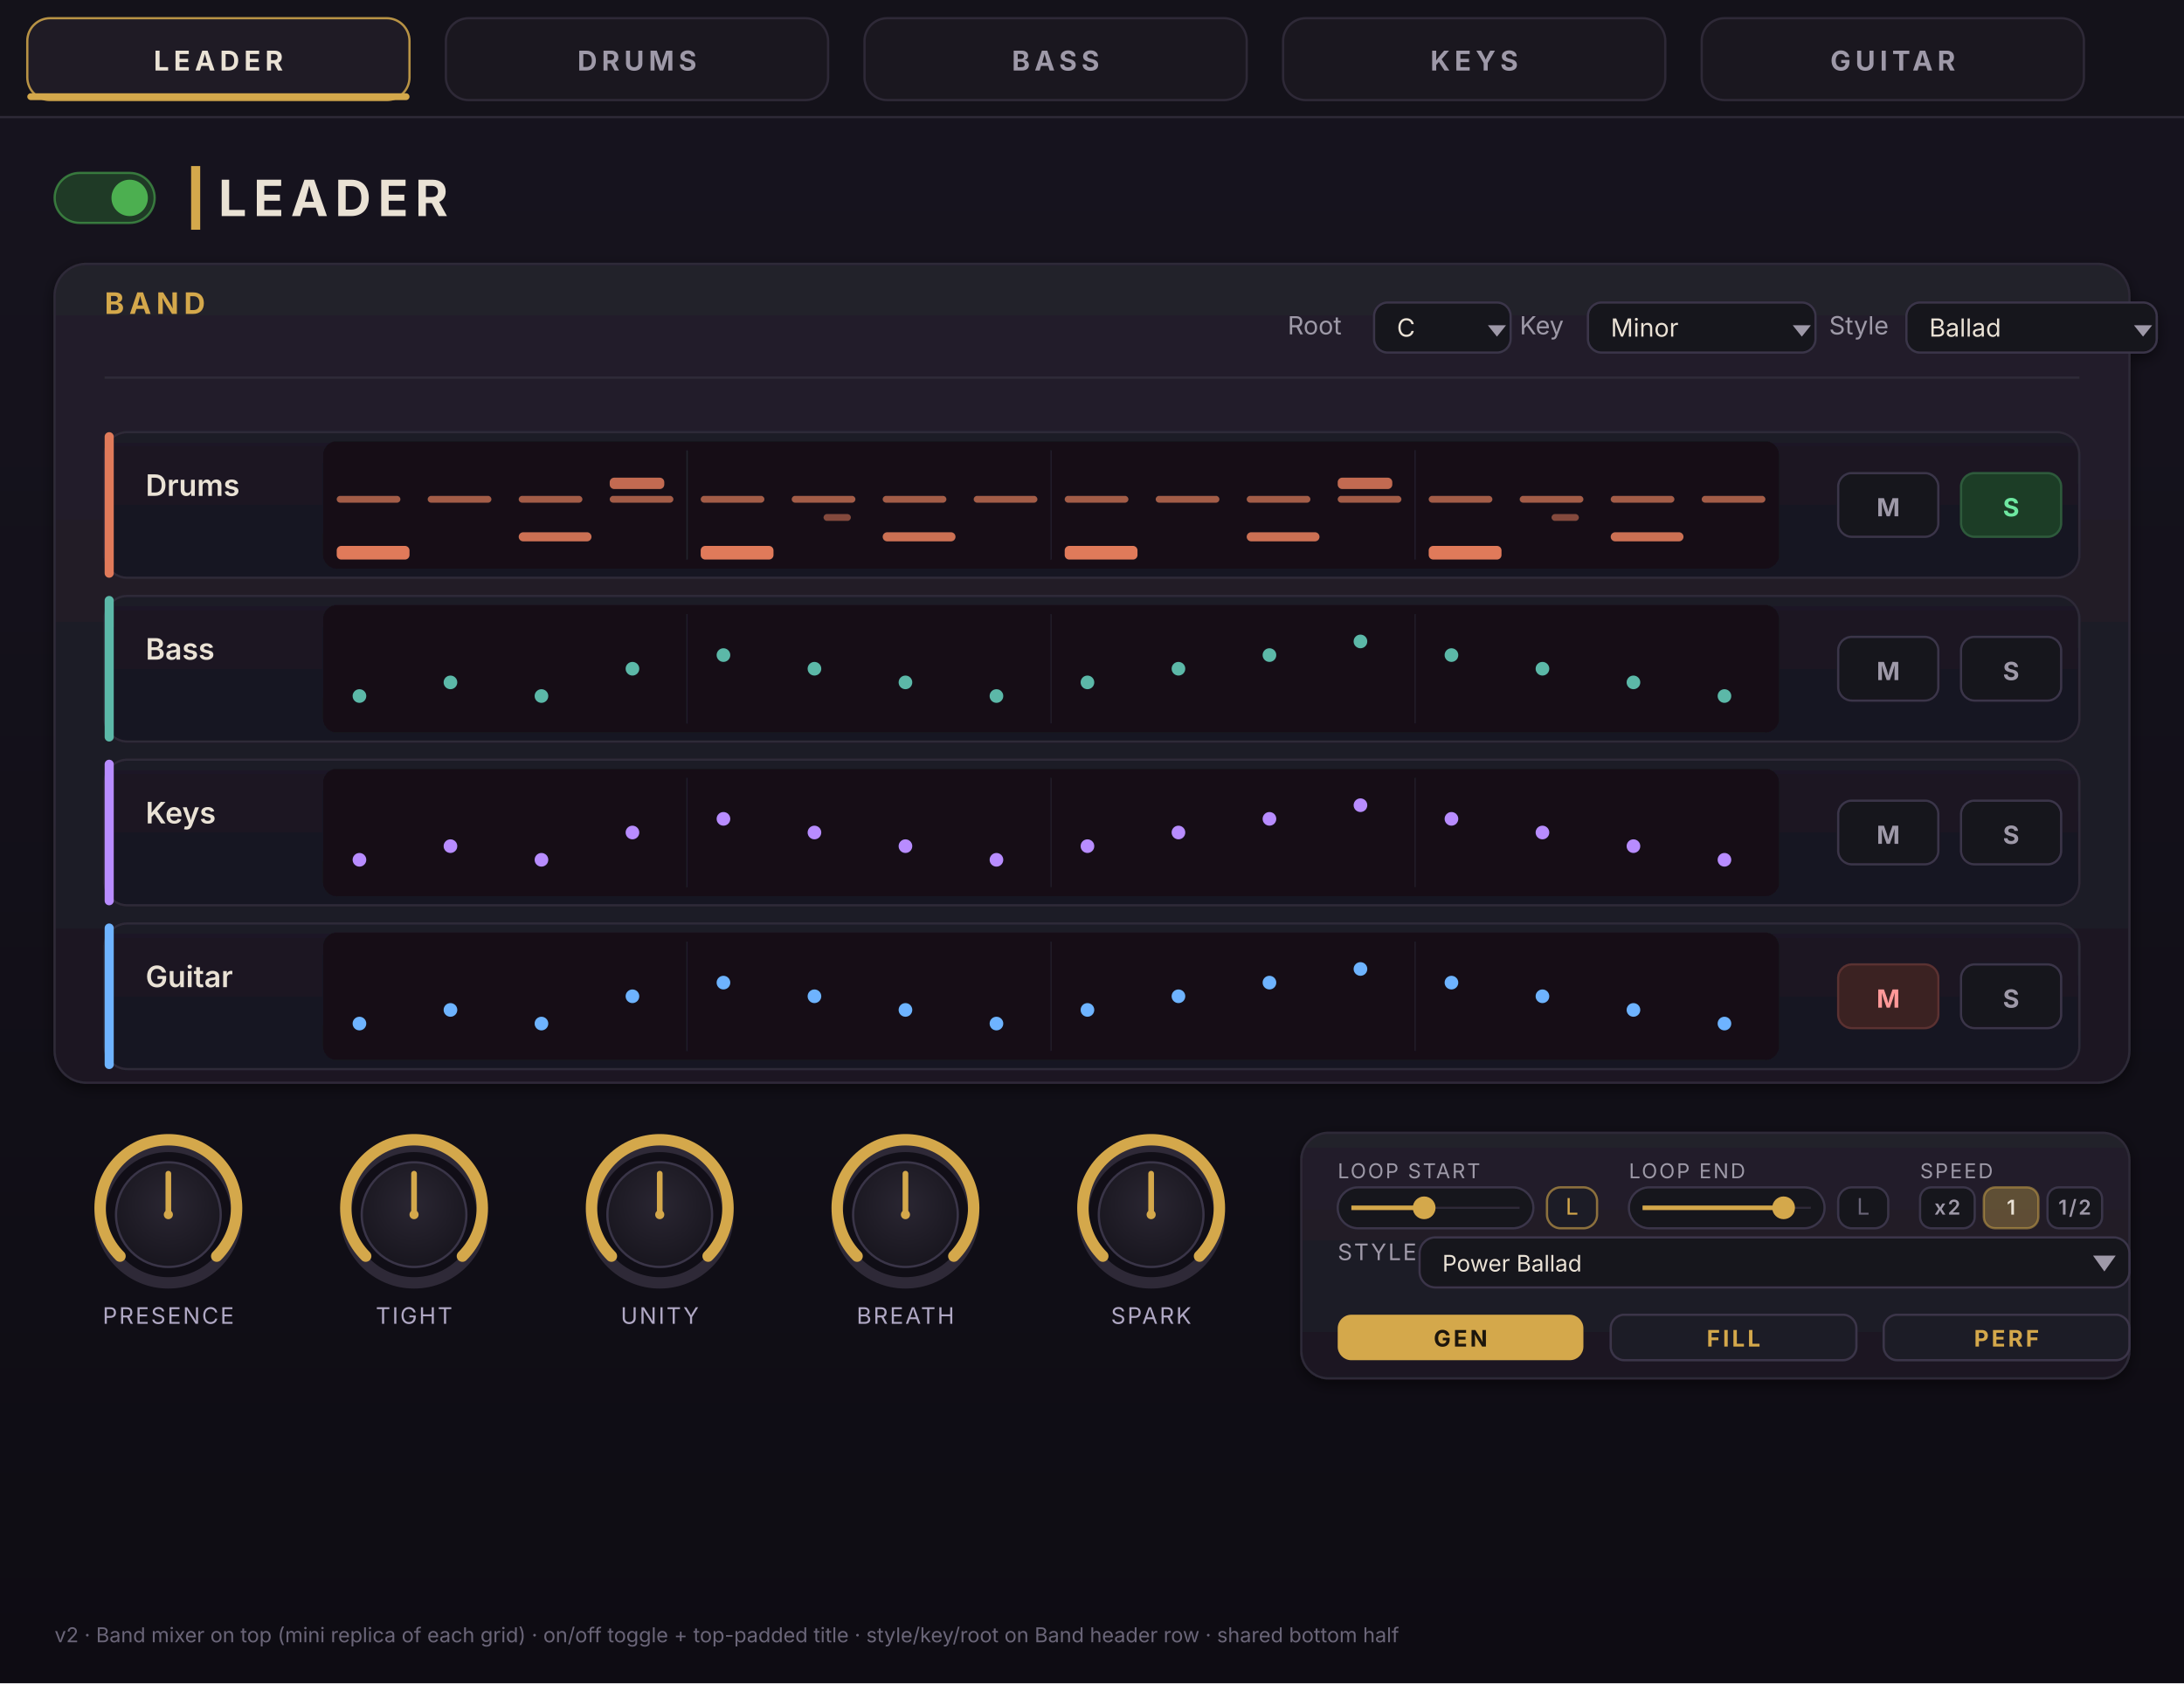
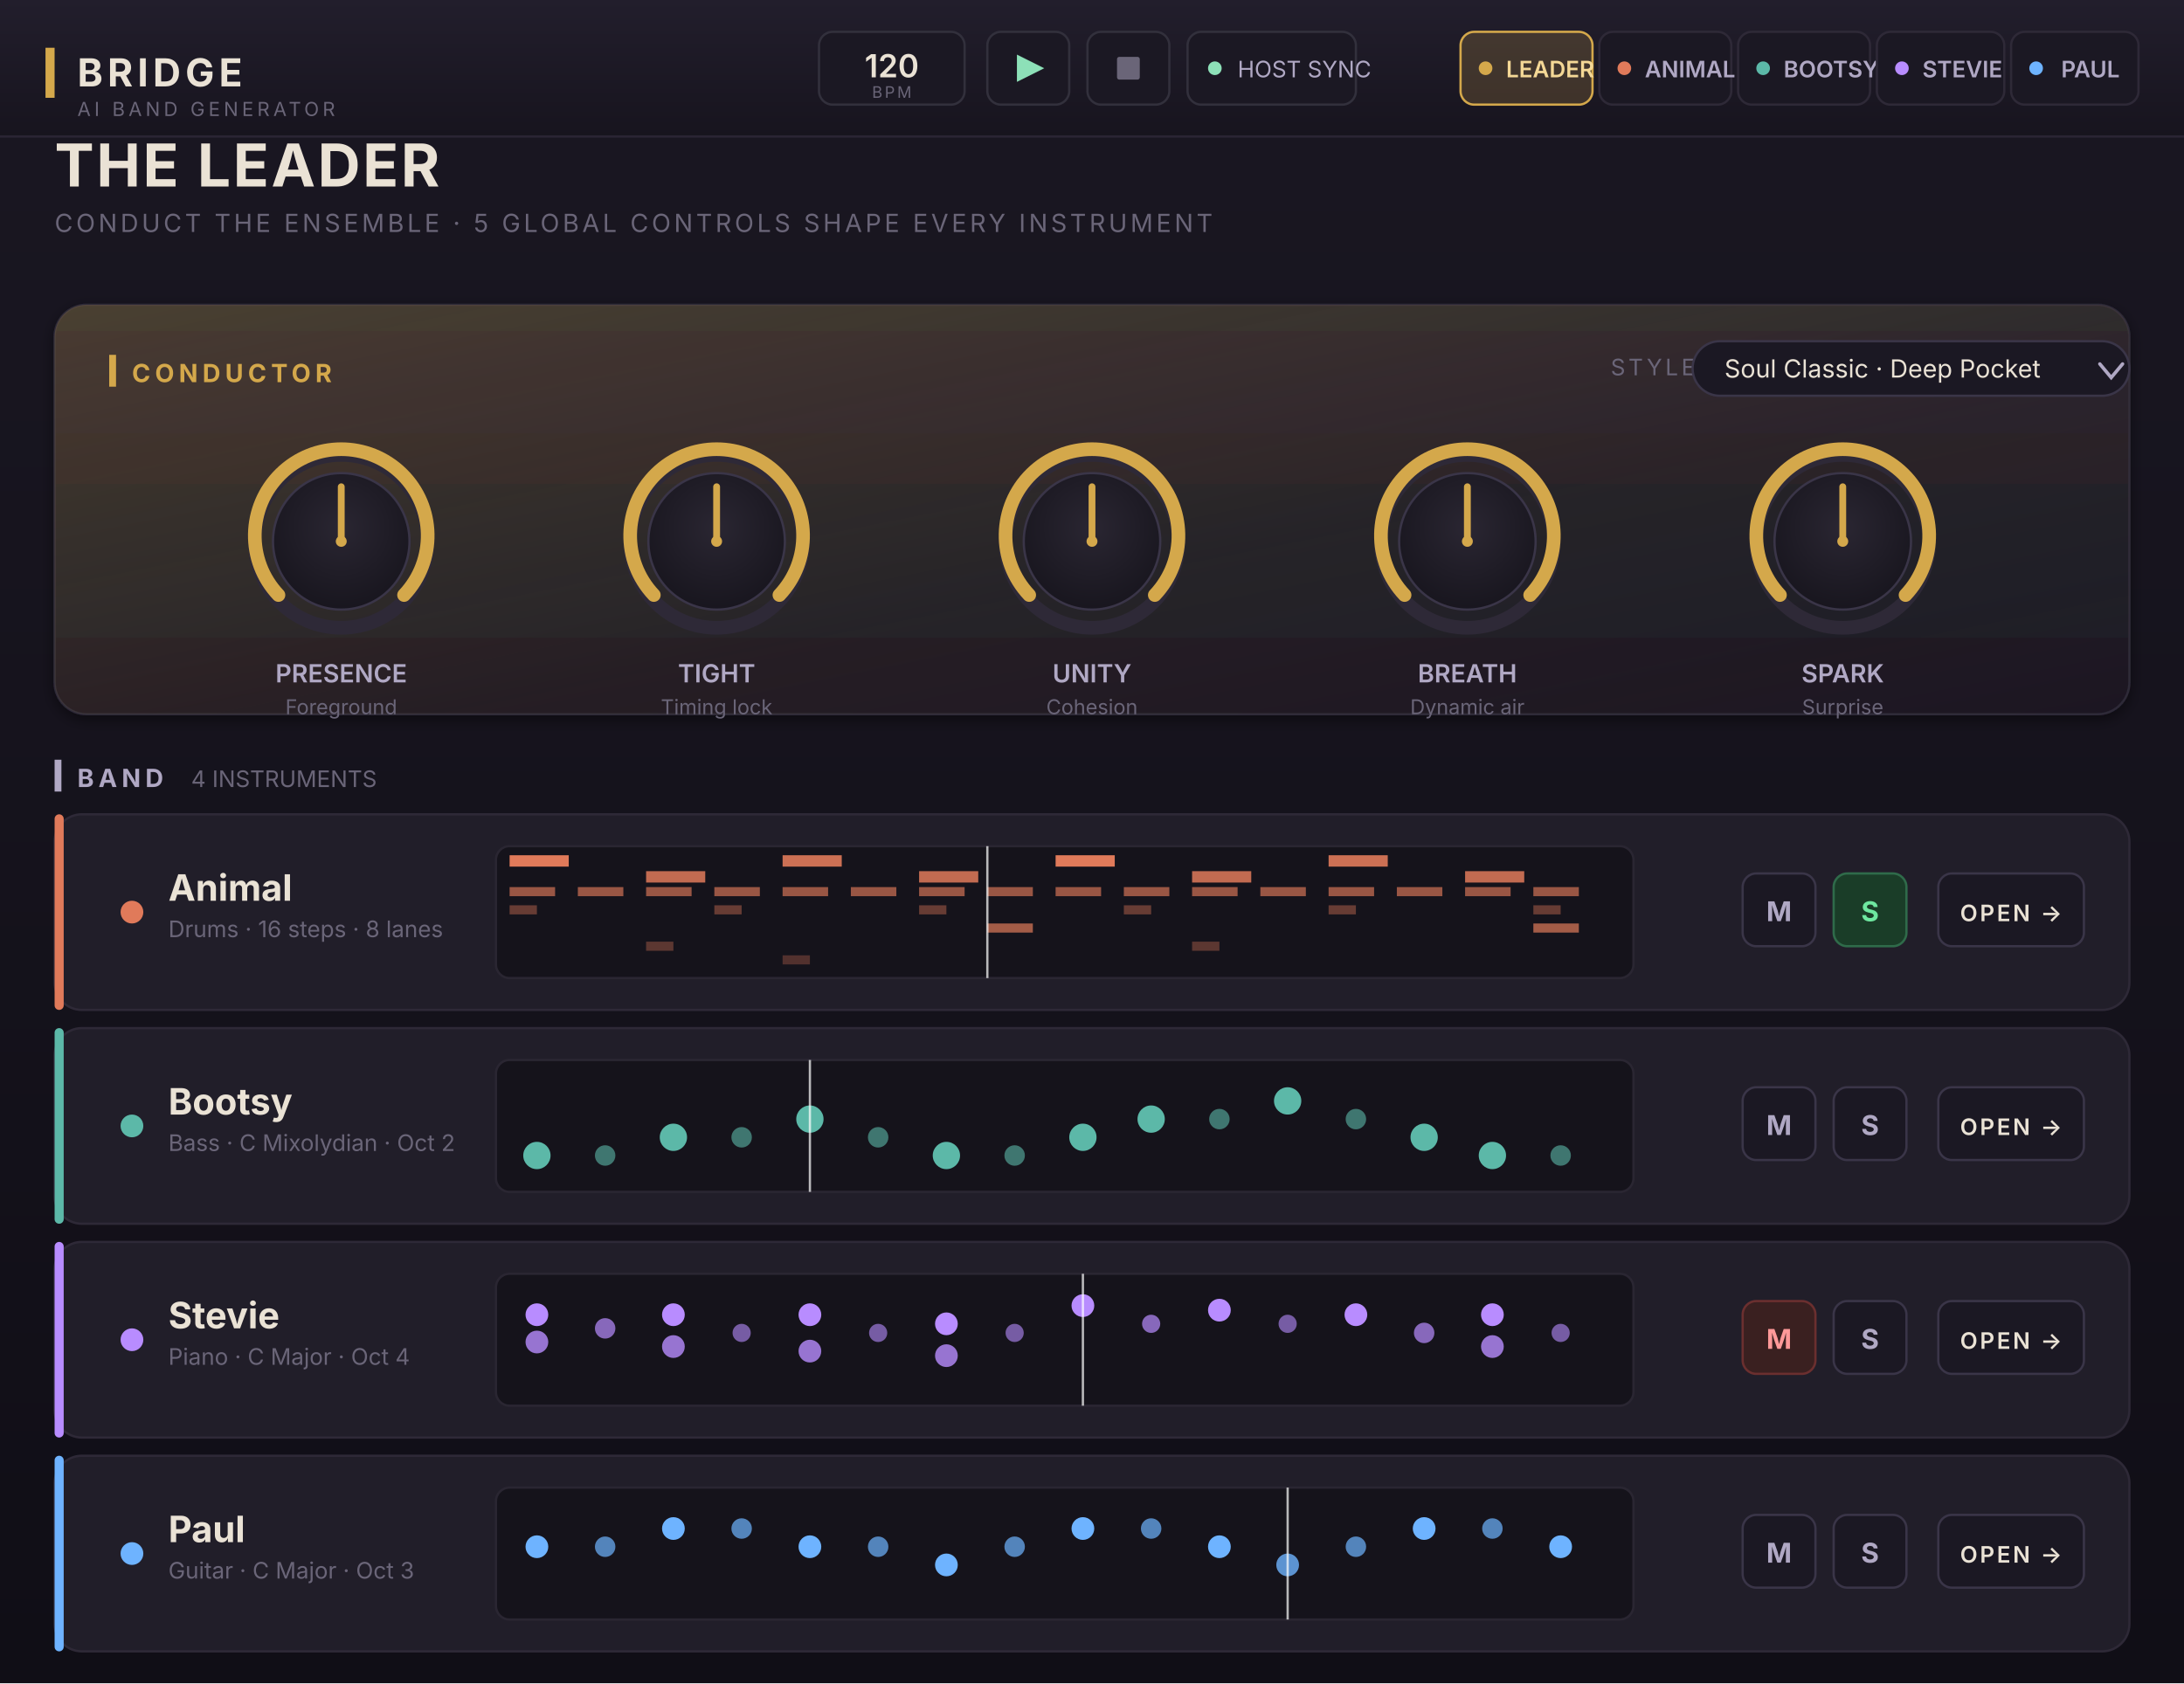
<svg xmlns="http://www.w3.org/2000/svg" viewBox="0 0 960 740" width="960" height="740" font-family="Inter, system-ui, -apple-system, Helvetica, Arial, sans-serif">
  <defs>
    <linearGradient id="appBg" x1="0" y1="0" x2="0" y2="1">
-       <stop offset="0" stop-color="#17141F" />
-       <stop offset="1" stop-color="#0E0C13" />
+       <stop offset="0" stop-color="#1A1722" />
+       <stop offset="1" stop-color="#100E16" />
+     </linearGradient>
+     <linearGradient id="headerBg" x1="0" y1="0" x2="0" y2="1">
+       <stop offset="0" stop-color="#221E2C" />
+       <stop offset="1" stop-color="#17141E" />
    </linearGradient>
    <linearGradient id="cardBg" x1="0" y1="0" x2="0" y2="1">
      <stop offset="0" stop-color="#23202B" />
      <stop offset="1" stop-color="#1B1823" />
    </linearGradient>
-     <linearGradient id="mixerRowBg" x1="0" y1="0" x2="0" y2="1">
-       <stop offset="0" stop-color="#1D1A25" />
-       <stop offset="1" stop-color="#161320" />
+     <linearGradient id="conductorGlow" x1="0" y1="0" x2="1" y2="1">
+       <stop offset="0" stop-color="#D4A84B" stop-opacity="0.22" />
+       <stop offset="0.6" stop-color="#D4A84B" stop-opacity="0.05" />
+       <stop offset="1" stop-color="#D4A84B" stop-opacity="0.0" />
    </linearGradient>
    <radialGradient id="knobFace" cx="0.5" cy="0.4" r="0.7">
      <stop offset="0" stop-color="#2A2632" />
      <stop offset="1" stop-color="#15131B" />
    </radialGradient>
    <filter id="softShadow" x="-20%" y="-20%" width="140%" height="140%">
      <feGaussianBlur in="SourceAlpha" stdDeviation="3" />
-       <feOffset dx="0" dy="2" />
+       <feOffset dx="0" dy="2" result="off" />
      <feComponentTransfer>
-         <feFuncA type="linear" slope="0.5" />
+         <feFuncA type="linear" slope="0.45" />
      </feComponentTransfer>
      <feMerge>
        <feMergeNode />
        <feMergeNode in="SourceGraphic" />
      </feMerge>
    </filter>
-     <symbol id="knob" viewBox="0 0 72 72" overflow="visible">
-       <circle cx="36" cy="36" r="30" fill="none" stroke="#2E2937" stroke-width="5" />
-       <path d="M 14.75 54.25 A 30 30 0 1 1 57.25 54.25" fill="none" stroke="currentColor" stroke-width="5" stroke-linecap="round" />
-       <circle cx="36" cy="36" r="23" fill="url(#knobFace)" stroke="#3A3548" />
-       <line x1="36" y1="36" x2="36" y2="18" stroke="currentColor" stroke-width="2.5" stroke-linecap="round" />
-       <circle cx="36" cy="36" r="2" fill="currentColor" />
+     <symbol id="knobGold" viewBox="0 0 92 92" overflow="visible">
+       <circle cx="46" cy="46" r="38" fill="none" stroke="#2E2937" stroke-width="6" />
+       <path d="M 18.4 69.6 A 38 38 0 1 1 73.6 69.6" fill="none" stroke="#D4A84B" stroke-width="6" stroke-linecap="round" />
+       <circle cx="46" cy="46" r="30" fill="url(#knobFace)" stroke="#3A3548" stroke-width="1" />
+       <line x1="46" y1="46" x2="46" y2="22" stroke="#D4A84B" stroke-width="3" stroke-linecap="round" />
+       <circle cx="46" cy="46" r="2.4" fill="#D4A84B" />
    </symbol>
-     <symbol id="miniDrumGrid" viewBox="0 0 640 56" overflow="visible">
-       <rect width="640" height="56" rx="6" fill="#131019" />
-       <g fill="#E07A5A">
-         <rect x="6" y="46" width="32" height="6" rx="2" />
-         <rect x="166" y="46" width="32" height="6" rx="2" />
-         <rect x="326" y="46" width="32" height="6" rx="2" />
-         <rect x="486" y="46" width="32" height="6" rx="2" />
-       </g>
-       <g fill="#E07A5A" opacity="0.9">
-         <rect x="86" y="40" width="32" height="4" rx="2" />
-         <rect x="246" y="40" width="32" height="4" rx="2" />
-         <rect x="406" y="40" width="32" height="4" rx="2" />
-         <rect x="566" y="40" width="32" height="4" rx="2" />
-       </g>
-       <g fill="#E07A5A" opacity="0.7">
-         <rect x="6" y="24" width="28" height="3" rx="1.5" />
-         <rect x="46" y="24" width="28" height="3" rx="1.5" />
-         <rect x="86" y="24" width="28" height="3" rx="1.5" />
-         <rect x="126" y="24" width="28" height="3" rx="1.5" />
-         <rect x="166" y="24" width="28" height="3" rx="1.5" />
-         <rect x="206" y="24" width="28" height="3" rx="1.5" />
-         <rect x="246" y="24" width="28" height="3" rx="1.5" />
-         <rect x="286" y="24" width="28" height="3" rx="1.5" />
-         <rect x="326" y="24" width="28" height="3" rx="1.5" />
-         <rect x="366" y="24" width="28" height="3" rx="1.5" />
-         <rect x="406" y="24" width="28" height="3" rx="1.5" />
-         <rect x="446" y="24" width="28" height="3" rx="1.5" />
-         <rect x="486" y="24" width="28" height="3" rx="1.5" />
-         <rect x="526" y="24" width="28" height="3" rx="1.5" />
-         <rect x="566" y="24" width="28" height="3" rx="1.5" />
-         <rect x="606" y="24" width="28" height="3" rx="1.5" />
-       </g>
-       <g fill="#E07A5A" opacity="0.85">
-         <rect x="126" y="16" width="24" height="5" rx="2" />
-         <rect x="446" y="16" width="24" height="5" rx="2" />
-       </g>
-       <g fill="#E07A5A" opacity="0.55">
-         <rect x="220" y="32" width="12" height="3" rx="1.5" />
-         <rect x="540" y="32" width="12" height="3" rx="1.5" />
-       </g>
-       <g stroke="#2E2937" stroke-width="0.5" opacity="0.7">
-         <line x1="160" y1="4" x2="160" y2="52" />
-         <line x1="320" y1="4" x2="320" y2="52" />
-         <line x1="480" y1="4" x2="480" y2="52" />
-       </g>
-     </symbol>
-     <symbol id="miniNoteGrid" viewBox="0 0 640 56" overflow="visible">
-       <rect width="640" height="56" rx="6" fill="#131019" />
-       <g>
-         <circle cx="16" cy="40" r="3" fill="currentColor" />
-         <circle cx="56" cy="34" r="3" fill="currentColor" />
-         <circle cx="96" cy="40" r="3" fill="currentColor" />
-         <circle cx="136" cy="28" r="3" fill="currentColor" />
-         <circle cx="176" cy="22" r="3" fill="currentColor" />
-         <circle cx="216" cy="28" r="3" fill="currentColor" />
-         <circle cx="256" cy="34" r="3" fill="currentColor" />
-         <circle cx="296" cy="40" r="3" fill="currentColor" />
-         <circle cx="336" cy="34" r="3" fill="currentColor" />
-         <circle cx="376" cy="28" r="3" fill="currentColor" />
-         <circle cx="416" cy="22" r="3" fill="currentColor" />
-         <circle cx="456" cy="16" r="3" fill="currentColor" />
-         <circle cx="496" cy="22" r="3" fill="currentColor" />
-         <circle cx="536" cy="28" r="3" fill="currentColor" />
-         <circle cx="576" cy="34" r="3" fill="currentColor" />
-         <circle cx="616" cy="40" r="3" fill="currentColor" />
-       </g>
-       <g stroke="#2E2937" stroke-width="0.5" opacity="0.6">
-         <line x1="160" y1="4" x2="160" y2="52" />
-         <line x1="320" y1="4" x2="320" y2="52" />
-         <line x1="480" y1="4" x2="480" y2="52" />
-       </g>
+     <symbol id="patternDot" viewBox="0 0 10 10">
+       <rect x="1" y="1" width="8" height="8" rx="2" fill="currentColor" />
    </symbol>
  </defs>
-   <rect width="960" height="740" fill="url(#appBg)" />
-   <g transform="translate(0,0)">
-     <rect width="960" height="52" fill="#14121A" />
-     <line x1="0" y1="51.5" x2="960" y2="51.5" stroke="#2E2937" />
-     <g font-size="12" font-weight="700" letter-spacing="2" text-anchor="middle">
-       <g transform="translate(12,8)">
-         <rect width="168" height="36" rx="10" fill="#1F1B25" stroke="#D4A84B" stroke-opacity="0.85" />
-         <rect y="33" width="168" height="3" rx="1.5" fill="#D4A84B" />
-         <text x="84" y="23" fill="#EAE2D5">LEADER</text>
-       </g>
-       <g transform="translate(196,8)">
-         <rect width="168" height="36" rx="10" fill="#1A171F" stroke="#2E2937" />
-         <text x="84" y="23" fill="#9E99A8">DRUMS</text>
-       </g>
-       <g transform="translate(380,8)">
-         <rect width="168" height="36" rx="10" fill="#1A171F" stroke="#2E2937" />
-         <text x="84" y="23" fill="#9E99A8">BASS</text>
-       </g>
-       <g transform="translate(564,8)">
-         <rect width="168" height="36" rx="10" fill="#1A171F" stroke="#2E2937" />
-         <text x="84" y="23" fill="#9E99A8">KEYS</text>
-       </g>
-       <g transform="translate(748,8)">
-         <rect width="168" height="36" rx="10" fill="#1A171F" stroke="#2E2937" />
-         <text x="84" y="23" fill="#9E99A8">GUITAR</text>
-       </g>
-     </g>
-   </g>
-   <g transform="translate(24,76)">
+   <rect x="0" y="0" width="960" height="740" fill="url(#appBg)" />
+   <rect x="0" y="0" width="960" height="60" fill="url(#headerBg)" />
+   <line x1="0" y1="60" x2="960" y2="60" stroke="#2A2434" stroke-width="1" />
+   <g transform="translate(20,21)">
+     <rect x="0" y="0" width="4" height="22" fill="#D4A84B" />
+     <text x="14" y="17" fill="#EAE2D5" font-size="17" font-weight="700" letter-spacing="2">BRIDGE</text>
+     <text x="14" y="30" fill="#6A6578" font-size="8.5" letter-spacing="1.6">AI BAND GENERATOR</text>
+   </g>
+   <g transform="translate(360,14)">
+     <rect x="0" y="0" width="64" height="32" rx="6" fill="#1B1823" stroke="#32303C" />
+     <text x="32" y="20" text-anchor="middle" fill="#EAE2D5" font-size="14" font-weight="600">120</text>
+     <text x="32" y="29" text-anchor="middle" fill="#6A6578" font-size="7" letter-spacing="1">BPM</text>
+     <g transform="translate(74,0)">
+       <rect x="0" y="0" width="36" height="32" rx="6" fill="#1B1823" stroke="#32303C" />
+       <polygon points="13,10 13,22 25,16" fill="#8DE0B8" />
+     </g>
+     <g transform="translate(118,0)">
+       <rect x="0" y="0" width="36" height="32" rx="6" fill="#1B1823" stroke="#32303C" />
+       <rect x="13" y="11" width="10" height="10" rx="1" fill="#6A6578" />
+     </g>
+     <g transform="translate(162,0)">
+       <rect x="0" y="0" width="74" height="32" rx="6" fill="#1B1823" stroke="#32303C" />
+       <circle cx="12" cy="16" r="3" fill="#8DE0B8" />
+       <text x="22" y="20" fill="#B0A8C4" font-size="10">HOST SYNC</text>
+     </g>
+   </g>
+   <g transform="translate(0,14)" font-size="10" font-weight="600">
+     <g transform="translate(642,0)">
+       <rect x="0" y="0" width="58" height="32" rx="6" fill="#D4A84B" fill-opacity="0.20" stroke="#D4A84B" />
+       <circle cx="11" cy="16" r="3" fill="#D4A84B" />
+       <text x="20" y="20" fill="#F4D896">LEADER</text>
+     </g>
+     <g transform="translate(703,0)">
+       <rect x="0" y="0" width="58" height="32" rx="6" fill="#1B1823" stroke="#2E2937" />
+       <circle cx="11" cy="16" r="3" fill="#E07A5A" />
+       <text x="20" y="20" fill="#B0A8C4">ANIMAL</text>
+     </g>
+     <g transform="translate(764,0)">
+       <rect x="0" y="0" width="58" height="32" rx="6" fill="#1B1823" stroke="#2E2937" />
+       <circle cx="11" cy="16" r="3" fill="#5CB8A8" />
+       <text x="20" y="20" fill="#B0A8C4">BOOTSY</text>
+     </g>
+     <g transform="translate(825,0)">
+       <rect x="0" y="0" width="56" height="32" rx="6" fill="#1B1823" stroke="#2E2937" />
+       <circle cx="11" cy="16" r="3" fill="#B88CFF" />
+       <text x="20" y="20" fill="#B0A8C4">STEVIE</text>
+     </g>
+     <g transform="translate(884,0)">
+       <rect x="0" y="0" width="56" height="32" rx="6" fill="#1B1823" stroke="#2E2937" />
+       <circle cx="11" cy="16" r="3" fill="#6EB3FF" />
+       <text x="22" y="20" fill="#B0A8C4">PAUL</text>
+     </g>
+   </g>
+   <g transform="translate(24,82)">
+     <text fill="#EAE2D5" font-size="26" font-weight="700" letter-spacing="1">THE LEADER</text>
+     <text y="20" fill="#6A6578" font-size="11" letter-spacing="1.4">CONDUCT THE ENSEMBLE · 5 GLOBAL CONTROLS SHAPE EVERY INSTRUMENT</text>
+   </g>
+   <g transform="translate(24,134)">
+     <rect x="0" y="0" width="912" height="180" rx="14" fill="url(#cardBg)" stroke="#2E2937" filter="url(#softShadow)" />
+     <rect x="0" y="0" width="912" height="180" rx="14" fill="url(#conductorGlow)" />
+     <g transform="translate(24,22)">
+       <rect x="0" y="0" width="3" height="14" fill="#D4A84B" />
+       <text x="10" y="12" fill="#D4A84B" font-size="11" font-weight="700" letter-spacing="2">CONDUCTOR</text>
+       <g transform="translate(660,-6)">
+         <text x="0" y="15" fill="#6A6578" font-size="10" letter-spacing="1.4">STYLE</text>
+         <rect x="36" y="0" width="192" height="24" rx="12" fill="#1B1823" stroke="#3A3548" />
+         <text x="50" y="16" fill="#EAE2D5" font-size="11">Soul Classic · Deep Pocket</text>
+         <path d="M 215 10 L 220 16 L 225 10" stroke="#B0A8C4" stroke-width="1.5" fill="none" stroke-linecap="round" />
+       </g>
+     </g>
+     <g transform="translate(0,58)">
+       <g transform="translate(80,0)">
+         <use href="#knobGold" x="0" y="0" width="92" height="92" />
+         <text x="46" y="108" text-anchor="middle" fill="#B0A8C4" font-size="11" font-weight="600">PRESENCE</text>
+         <text x="46" y="122" text-anchor="middle" fill="#6A6578" font-size="9">Foreground</text>
+       </g>
+       <g transform="translate(245,0)">
+         <use href="#knobGold" x="0" y="0" width="92" height="92" />
+         <text x="46" y="108" text-anchor="middle" fill="#B0A8C4" font-size="11" font-weight="600">TIGHT</text>
+         <text x="46" y="122" text-anchor="middle" fill="#6A6578" font-size="9">Timing lock</text>
+       </g>
+       <g transform="translate(410,0)">
+         <use href="#knobGold" x="0" y="0" width="92" height="92" />
+         <text x="46" y="108" text-anchor="middle" fill="#B0A8C4" font-size="11" font-weight="600">UNITY</text>
+         <text x="46" y="122" text-anchor="middle" fill="#6A6578" font-size="9">Cohesion</text>
+       </g>
+       <g transform="translate(575,0)">
+         <use href="#knobGold" x="0" y="0" width="92" height="92" />
+         <text x="46" y="108" text-anchor="middle" fill="#B0A8C4" font-size="11" font-weight="600">BREATH</text>
+         <text x="46" y="122" text-anchor="middle" fill="#6A6578" font-size="9">Dynamic air</text>
+       </g>
+       <g transform="translate(740,0)">
+         <use href="#knobGold" x="0" y="0" width="92" height="92" />
+         <text x="46" y="108" text-anchor="middle" fill="#B0A8C4" font-size="11" font-weight="600">SPARK</text>
+         <text x="46" y="122" text-anchor="middle" fill="#6A6578" font-size="9">Surprise</text>
+       </g>
+     </g>
+   </g>
+   <g transform="translate(24,334)">
    <g>
-       <rect width="44" height="22" rx="11" fill="#1F3A26" stroke="#4CAF50" stroke-opacity="0.6" />
-       <circle cx="33" cy="11" r="8" fill="#4CAF50" />
-     </g>
-     <rect x="60" y="-3" width="4" height="28" fill="#D4A84B" />
-     <text x="72" y="19" fill="#EAE2D5" font-size="22" font-weight="700" letter-spacing="3">LEADER</text>
-   </g>
-   <g transform="translate(24,116)" filter="url(#softShadow)">
-     <rect width="912" height="360" rx="14" fill="url(#cardBg)" stroke="#2E2937" />
-     <g transform="translate(22,22)">
-       <text fill="#D4A84B" font-size="13" font-weight="700" letter-spacing="2.2">BAND</text>
-       <line x1="0" y1="28" x2="868" y2="28" stroke="#2E2937" />
-       <g font-size="11" fill="#B0A8C4">
-         <g transform="translate(520,-5)">
-           <text x="0" y="14" fill="#9E99A8">Root</text>
-           <rect x="38" y="0" width="60" height="22" rx="6" fill="#14121A" stroke="#3A3548" />
-           <text x="48" y="15" fill="#EAE2D5">C</text>
-           <path d="M 88 10 l 4 5 l 4 -5 z" fill="#9E99A8" />
+       <rect x="0" y="0" width="3" height="14" fill="#B0A8C4" />
+       <text x="10" y="12" fill="#B0A8C4" font-size="11" font-weight="700" letter-spacing="2">BAND</text>
+       <text x="60" y="12" fill="#6A6578" font-size="10">4 INSTRUMENTS</text>
+     </g>
+     <g transform="translate(0,24)">
+       <rect x="0" y="0" width="912" height="86" rx="12" fill="#211E29" stroke="#2E2937" />
+       <rect x="0" y="0" width="4" height="86" fill="#E07A5A" rx="2" />
+       <g transform="translate(20,0)">
+         <circle cx="14" cy="43" r="5" fill="#E07A5A" />
+         <text x="30" y="38" fill="#EAE2D5" font-size="16" font-weight="700">Animal</text>
+         <text x="30" y="54" fill="#6A6578" font-size="10">Drums · 16 steps · 8 lanes</text>
+       </g>
+       <g transform="translate(200,18)" color="#E07A5A">
+         <rect x="-6" y="-4" width="500" height="58" rx="6" fill="#15131B" stroke="#2A2632" />
+         <g>
+           <rect x="0" y="0" width="26" height="5" fill="#E07A5A" opacity="1.0" />
+           <rect x="120" y="0" width="26" height="5" fill="#E07A5A" opacity="0.9" />
+           <rect x="240" y="0" width="26" height="5" fill="#E07A5A" opacity="1.0" />
+           <rect x="360" y="0" width="26" height="5" fill="#E07A5A" opacity="0.9" />
+           <rect x="60" y="7" width="26" height="5" fill="#E07A5A" opacity="0.85" />
+           <rect x="180" y="7" width="26" height="5" fill="#E07A5A" opacity="0.85" />
+           <rect x="300" y="7" width="26" height="5" fill="#E07A5A" opacity="0.85" />
+           <rect x="420" y="7" width="26" height="5" fill="#E07A5A" opacity="0.85" />
+           <g fill="#E07A5A" opacity="0.65">
+             <rect x="0" y="14" width="20" height="4" />
+             <rect x="30" y="14" width="20" height="4" />
+             <rect x="60" y="14" width="20" height="4" />
+             <rect x="90" y="14" width="20" height="4" />
+             <rect x="120" y="14" width="20" height="4" />
+             <rect x="150" y="14" width="20" height="4" />
+             <rect x="180" y="14" width="20" height="4" />
+             <rect x="210" y="14" width="20" height="4" />
+             <rect x="240" y="14" width="20" height="4" />
+             <rect x="270" y="14" width="20" height="4" />
+             <rect x="300" y="14" width="20" height="4" />
+             <rect x="330" y="14" width="20" height="4" />
+             <rect x="360" y="14" width="20" height="4" />
+             <rect x="390" y="14" width="20" height="4" />
+             <rect x="420" y="14" width="20" height="4" />
+             <rect x="450" y="14" width="20" height="4" />
+           </g>
+           <rect x="0" y="22" width="12" height="4" fill="#E07A5A" opacity="0.4" />
+           <rect x="90" y="22" width="12" height="4" fill="#E07A5A" opacity="0.4" />
+           <rect x="180" y="22" width="12" height="4" fill="#E07A5A" opacity="0.4" />
+           <rect x="270" y="22" width="12" height="4" fill="#E07A5A" opacity="0.4" />
+           <rect x="360" y="22" width="12" height="4" fill="#E07A5A" opacity="0.4" />
+           <rect x="450" y="22" width="12" height="4" fill="#E07A5A" opacity="0.4" />
+           <rect x="210" y="30" width="20" height="4" fill="#E07A5A" opacity="0.7" />
+           <rect x="450" y="30" width="20" height="4" fill="#E07A5A" opacity="0.7" />
+           <rect x="60" y="38" width="12" height="4" fill="#E07A5A" opacity="0.35" />
+           <rect x="300" y="38" width="12" height="4" fill="#E07A5A" opacity="0.35" />
+           <rect x="120" y="44" width="12" height="4" fill="#E07A5A" opacity="0.3" />
        </g>
-         <g transform="translate(622,-5)">
-           <text x="0" y="14" fill="#9E99A8">Key</text>
-           <rect x="30" y="0" width="100" height="22" rx="6" fill="#14121A" stroke="#3A3548" />
-           <text x="40" y="15" fill="#EAE2D5">Minor</text>
-           <path d="M 120 10 l 4 5 l 4 -5 z" fill="#9E99A8" />
+         <line x1="210" y1="-4" x2="210" y2="54" stroke="#FFFFFF" stroke-width="1" opacity="0.7" />
+       </g>
+       <g transform="translate(742,26)">
+         <rect x="0" y="0" width="32" height="32" rx="6" fill="#1B1823" stroke="#3A3548" />
+         <text x="16" y="21" text-anchor="middle" fill="#B0A8C4" font-size="12" font-weight="700">M</text>
+         <rect x="40" y="0" width="32" height="32" rx="6" fill="#1A3D28" stroke="#2F6B4A" />
+         <text x="56" y="21" text-anchor="middle" fill="#6EE7A0" font-size="12" font-weight="700">S</text>
+         <rect x="86" y="0" width="64" height="32" rx="6" fill="#1B1823" stroke="#3A3548" />
+         <text x="118" y="21" text-anchor="middle" fill="#EAE2D5" font-size="10" font-weight="600" letter-spacing="1">OPEN →</text>
+       </g>
+     </g>
+     <g transform="translate(0,118)">
+       <rect x="0" y="0" width="912" height="86" rx="12" fill="#211E29" stroke="#2E2937" />
+       <rect x="0" y="0" width="4" height="86" fill="#5CB8A8" rx="2" />
+       <g transform="translate(20,0)">
+         <circle cx="14" cy="43" r="5" fill="#5CB8A8" />
+         <text x="30" y="38" fill="#EAE2D5" font-size="16" font-weight="700">Bootsy</text>
+         <text x="30" y="54" fill="#6A6578" font-size="10">Bass · C Mixolydian · Oct 2</text>
+       </g>
+       <g transform="translate(200,18)">
+         <rect x="-6" y="-4" width="500" height="58" rx="6" fill="#15131B" stroke="#2A2632" />
+         <g fill="#5CB8A8">
+           <circle cx="12" cy="38" r="6" />
+           <circle cx="42" cy="38" r="4.5" opacity="0.6" />
+           <circle cx="72" cy="30" r="6" />
+           <circle cx="102" cy="30" r="4.5" opacity="0.6" />
+           <circle cx="132" cy="22" r="6" />
+           <circle cx="162" cy="30" r="4.5" opacity="0.6" />
+           <circle cx="192" cy="38" r="6" />
+           <circle cx="222" cy="38" r="4.5" opacity="0.6" />
+           <circle cx="252" cy="30" r="6" />
+           <circle cx="282" cy="22" r="6" />
+           <circle cx="312" cy="22" r="4.5" opacity="0.6" />
+           <circle cx="342" cy="14" r="6" />
+           <circle cx="372" cy="22" r="4.5" opacity="0.6" />
+           <circle cx="402" cy="30" r="6" />
+           <circle cx="432" cy="38" r="6" />
+           <circle cx="462" cy="38" r="4.5" opacity="0.6" />
        </g>
-         <g transform="translate(758,-5)">
-           <text x="0" y="14" fill="#9E99A8">Style</text>
-           <rect x="34" y="0" width="110" height="22" rx="6" fill="#14121A" stroke="#3A3548" />
-           <text x="44" y="15" fill="#EAE2D5">Ballad</text>
-           <path d="M 134 10 l 4 5 l 4 -5 z" fill="#9E99A8" />
+         <line x1="132" y1="-4" x2="132" y2="54" stroke="#FFFFFF" stroke-width="1" opacity="0.7" />
+       </g>
+       <g transform="translate(742,26)">
+         <rect x="0" y="0" width="32" height="32" rx="6" fill="#1B1823" stroke="#3A3548" />
+         <text x="16" y="21" text-anchor="middle" fill="#B0A8C4" font-size="12" font-weight="700">M</text>
+         <rect x="40" y="0" width="32" height="32" rx="6" fill="#1B1823" stroke="#3A3548" />
+         <text x="56" y="21" text-anchor="middle" fill="#B0A8C4" font-size="12" font-weight="700">S</text>
+         <rect x="86" y="0" width="64" height="32" rx="6" fill="#1B1823" stroke="#3A3548" />
+         <text x="118" y="21" text-anchor="middle" fill="#EAE2D5" font-size="10" font-weight="600" letter-spacing="1">OPEN →</text>
+       </g>
+     </g>
+     <g transform="translate(0,212)">
+       <rect x="0" y="0" width="912" height="86" rx="12" fill="#211E29" stroke="#2E2937" />
+       <rect x="0" y="0" width="4" height="86" fill="#B88CFF" rx="2" />
+       <g transform="translate(20,0)">
+         <circle cx="14" cy="43" r="5" fill="#B88CFF" />
+         <text x="30" y="38" fill="#EAE2D5" font-size="16" font-weight="700">Stevie</text>
+         <text x="30" y="54" fill="#6A6578" font-size="10">Piano · C Major · Oct 4</text>
+       </g>
+       <g transform="translate(200,18)">
+         <rect x="-6" y="-4" width="500" height="58" rx="6" fill="#15131B" stroke="#2A2632" />
+         <g fill="#B88CFF">
+           <circle cx="12" cy="14" r="5" />
+           <circle cx="12" cy="26" r="5" opacity="0.8" />
+           <circle cx="42" cy="20" r="4.5" opacity="0.7" />
+           <circle cx="72" cy="14" r="5" />
+           <circle cx="72" cy="28" r="5" opacity="0.8" />
+           <circle cx="102" cy="22" r="4" opacity="0.6" />
+           <circle cx="132" cy="14" r="5" />
+           <circle cx="132" cy="30" r="5" opacity="0.8" />
+           <circle cx="162" cy="22" r="4" opacity="0.6" />
+           <circle cx="192" cy="18" r="5" />
+           <circle cx="192" cy="32" r="5" opacity="0.8" />
+           <circle cx="222" cy="22" r="4" opacity="0.6" />
+           <circle cx="252" cy="10" r="5" />
+           <circle cx="282" cy="18" r="4" opacity="0.7" />
+           <circle cx="312" cy="12" r="5" />
+           <circle cx="342" cy="18" r="4" opacity="0.6" />
+           <circle cx="372" cy="14" r="5" />
+           <circle cx="402" cy="22" r="4.5" opacity="0.7" />
+           <circle cx="432" cy="14" r="5" />
+           <circle cx="432" cy="28" r="5" opacity="0.8" />
+           <circle cx="462" cy="22" r="4" opacity="0.6" />
        </g>
-       </g>
-     </g>
-     <g transform="translate(22,74)">
-       <rect width="868" height="64" rx="10" fill="url(#mixerRowBg)" stroke="#2E2937" />
-       <rect width="4" height="64" rx="2" fill="#E07A5A" />
-       <text x="18" y="28" fill="#EAE2D5" font-size="13" font-weight="600">Drums</text>
-       <use href="#miniDrumGrid" x="96" y="4" width="640" height="56" />
-       <g transform="translate(762,18)" font-size="11" font-weight="700">
-         <rect width="44" height="28" rx="6" fill="#14121A" stroke="#3A3548" />
-         <text x="22" y="19" fill="#9E99A8" text-anchor="middle">M</text>
-         <rect x="54" width="44" height="28" rx="6" fill="#1A3D28" stroke="#2E5A3B" />
-         <text x="76" y="19" fill="#6EE7A0" text-anchor="middle">S</text>
-       </g>
-     </g>
-     <g transform="translate(22,146)">
-       <rect width="868" height="64" rx="10" fill="url(#mixerRowBg)" stroke="#2E2937" />
-       <rect width="4" height="64" rx="2" fill="#5CB8A8" />
-       <text x="18" y="28" fill="#EAE2D5" font-size="13" font-weight="600">Bass</text>
-       <g color="#5CB8A8">
-         <use href="#miniNoteGrid" x="96" y="4" width="640" height="56" />
-       </g>
-       <g transform="translate(762,18)" font-size="11" font-weight="700">
-         <rect width="44" height="28" rx="6" fill="#14121A" stroke="#3A3548" />
-         <text x="22" y="19" fill="#9E99A8" text-anchor="middle">M</text>
-         <rect x="54" width="44" height="28" rx="6" fill="#14121A" stroke="#3A3548" />
-         <text x="76" y="19" fill="#9E99A8" text-anchor="middle">S</text>
-       </g>
-     </g>
-     <g transform="translate(22,218)">
-       <rect width="868" height="64" rx="10" fill="url(#mixerRowBg)" stroke="#2E2937" />
-       <rect width="4" height="64" rx="2" fill="#B88CFF" />
-       <text x="18" y="28" fill="#EAE2D5" font-size="13" font-weight="600">Keys</text>
-       <g color="#B88CFF">
-         <use href="#miniNoteGrid" x="96" y="4" width="640" height="56" />
-       </g>
-       <g transform="translate(762,18)" font-size="11" font-weight="700">
-         <rect width="44" height="28" rx="6" fill="#14121A" stroke="#3A3548" />
-         <text x="22" y="19" fill="#9E99A8" text-anchor="middle">M</text>
-         <rect x="54" width="44" height="28" rx="6" fill="#14121A" stroke="#3A3548" />
-         <text x="76" y="19" fill="#9E99A8" text-anchor="middle">S</text>
-       </g>
-     </g>
-     <g transform="translate(22,290)">
-       <rect width="868" height="64" rx="10" fill="url(#mixerRowBg)" stroke="#2E2937" />
-       <rect width="4" height="64" rx="2" fill="#6EB3FF" />
-       <text x="18" y="28" fill="#EAE2D5" font-size="13" font-weight="600">Guitar</text>
-       <g color="#6EB3FF">
-         <use href="#miniNoteGrid" x="96" y="4" width="640" height="56" />
-       </g>
-       <g transform="translate(762,18)" font-size="11" font-weight="700">
-         <rect width="44" height="28" rx="6" fill="#3A2020" stroke="#5A3030" />
-         <text x="22" y="19" fill="#FF9999" text-anchor="middle">M</text>
-         <rect x="54" width="44" height="28" rx="6" fill="#14121A" stroke="#3A3548" />
-         <text x="76" y="19" fill="#9E99A8" text-anchor="middle">S</text>
-       </g>
-     </g>
-   </g>
-   <g transform="translate(24,498)">
-     <g font-size="10" fill="#B0A8C4" text-anchor="middle" letter-spacing="0.8">
-       <g transform="translate(0,0)" color="#D4A84B">
-         <use href="#knob" width="72" height="72" x="14" y="0" />
-         <text x="50" y="84">PRESENCE</text>
-       </g>
-       <g transform="translate(108,0)" color="#D4A84B">
-         <use href="#knob" width="72" height="72" x="14" y="0" />
-         <text x="50" y="84">TIGHT</text>
-       </g>
-       <g transform="translate(216,0)" color="#D4A84B">
-         <use href="#knob" width="72" height="72" x="14" y="0" />
-         <text x="50" y="84">UNITY</text>
-       </g>
-       <g transform="translate(324,0)" color="#D4A84B">
-         <use href="#knob" width="72" height="72" x="14" y="0" />
-         <text x="50" y="84">BREATH</text>
-       </g>
-       <g transform="translate(432,0)" color="#D4A84B">
-         <use href="#knob" width="72" height="72" x="14" y="0" />
-         <text x="50" y="84">SPARK</text>
-       </g>
-     </g>
-     <g transform="translate(548,0)" filter="url(#softShadow)">
-       <rect width="364" height="108" rx="12" fill="url(#cardBg)" stroke="#2E2937" />
-       <g transform="translate(16,12)" font-size="9" fill="#9E99A8" letter-spacing="0.8">
-         <text x="0" y="8">LOOP START</text>
-         <rect x="0" y="12" width="86" height="18" rx="9" fill="#14121A" stroke="#3A3548" />
-         <line x1="6" y1="21" x2="80" y2="21" stroke="#2E2937" />
-         <line x1="6" y1="21" x2="38" y2="21" stroke="#D4A84B" stroke-width="2" />
-         <circle cx="38" cy="21" r="5" fill="#D4A84B" />
-         <g transform="translate(92,12)">
-           <rect width="22" height="18" rx="6" fill="#1F1B25" stroke="#D4A84B" stroke-opacity="0.6" />
-           <text x="11" y="12" fill="#D4A84B" text-anchor="middle" font-size="10">L</text>
+         <line x1="252" y1="-4" x2="252" y2="54" stroke="#FFFFFF" stroke-width="1" opacity="0.7" />
+       </g>
+       <g transform="translate(742,26)">
+         <rect x="0" y="0" width="32" height="32" rx="6" fill="#3A2020" stroke="#6B2F2F" />
+         <text x="16" y="21" text-anchor="middle" fill="#FF9999" font-size="12" font-weight="700">M</text>
+         <rect x="40" y="0" width="32" height="32" rx="6" fill="#1B1823" stroke="#3A3548" />
+         <text x="56" y="21" text-anchor="middle" fill="#B0A8C4" font-size="12" font-weight="700">S</text>
+         <rect x="86" y="0" width="64" height="32" rx="6" fill="#1B1823" stroke="#3A3548" />
+         <text x="118" y="21" text-anchor="middle" fill="#EAE2D5" font-size="10" font-weight="600" letter-spacing="1">OPEN →</text>
+       </g>
+     </g>
+     <g transform="translate(0,306)">
+       <rect x="0" y="0" width="912" height="86" rx="12" fill="#211E29" stroke="#2E2937" />
+       <rect x="0" y="0" width="4" height="86" fill="#6EB3FF" rx="2" />
+       <g transform="translate(20,0)">
+         <circle cx="14" cy="43" r="5" fill="#6EB3FF" />
+         <text x="30" y="38" fill="#EAE2D5" font-size="16" font-weight="700">Paul</text>
+         <text x="30" y="54" fill="#6A6578" font-size="10">Guitar · C Major · Oct 3</text>
+       </g>
+       <g transform="translate(200,18)">
+         <rect x="-6" y="-4" width="500" height="58" rx="6" fill="#15131B" stroke="#2A2632" />
+         <g fill="#6EB3FF">
+           <circle cx="12" cy="22" r="5" />
+           <circle cx="42" cy="22" r="4.5" opacity="0.7" />
+           <circle cx="72" cy="14" r="5" />
+           <circle cx="102" cy="14" r="4.5" opacity="0.7" />
+           <circle cx="132" cy="22" r="5" />
+           <circle cx="162" cy="22" r="4.5" opacity="0.7" />
+           <circle cx="192" cy="30" r="5" />
+           <circle cx="222" cy="22" r="4.5" opacity="0.7" />
+           <circle cx="252" cy="14" r="5" />
+           <circle cx="282" cy="14" r="4.5" opacity="0.7" />
+           <circle cx="312" cy="22" r="5" />
+           <circle cx="342" cy="30" r="5" opacity="0.8" />
+           <circle cx="372" cy="22" r="4.5" opacity="0.7" />
+           <circle cx="402" cy="14" r="5" />
+           <circle cx="432" cy="14" r="4.5" opacity="0.7" />
+           <circle cx="462" cy="22" r="5" />
        </g>
-         <text x="128" y="8">LOOP END</text>
-         <rect x="128" y="12" width="86" height="18" rx="9" fill="#14121A" stroke="#3A3548" />
-         <line x1="134" y1="21" x2="208" y2="21" stroke="#2E2937" />
-         <line x1="134" y1="21" x2="196" y2="21" stroke="#D4A84B" stroke-width="2" />
-         <circle cx="196" cy="21" r="5" fill="#D4A84B" />
-         <g transform="translate(220,12)">
-           <rect width="22" height="18" rx="6" fill="#14121A" stroke="#3A3548" />
-           <text x="11" y="12" fill="#6A6578" text-anchor="middle" font-size="10">L</text>
-         </g>
-         <text x="256" y="8">SPEED</text>
-         <g transform="translate(256,12)" font-size="9" font-weight="600">
-           <rect width="24" height="18" rx="5" fill="#14121A" stroke="#3A3548" />
-           <text x="12" y="12" fill="#9E99A8" text-anchor="middle">x2</text>
-           <rect x="28" width="24" height="18" rx="5" fill="#D4A84B" fill-opacity="0.35" stroke="#D4A84B" stroke-opacity="0.5" />
-           <text x="40" y="12" fill="#EAE2D5" text-anchor="middle">1</text>
-           <rect x="56" width="24" height="18" rx="5" fill="#14121A" stroke="#3A3548" />
-           <text x="68" y="12" fill="#9E99A8" text-anchor="middle">1/2</text>
-         </g>
-       </g>
-       <g transform="translate(16,52)" font-size="10">
-         <text fill="#9E99A8" y="4" letter-spacing="0.8">STYLE</text>
-         <rect x="36" y="-6" width="312" height="22" rx="7" fill="#14121A" stroke="#3A3548" />
-         <text x="46" y="9" fill="#EAE2D5">Power Ballad</text>
-         <path d="M 332 2 l 5 7 l 5 -7 z" fill="#9E99A8" />
-       </g>
-       <g transform="translate(16,80)" font-size="10" font-weight="700" letter-spacing="1.2">
-         <rect width="108" height="20" rx="6" fill="#D4A84B" />
-         <text x="54" y="14" fill="#1F1408" text-anchor="middle">GEN</text>
-         <rect x="120" width="108" height="20" rx="6" fill="#1F1B25" stroke="#3A3548" />
-         <text x="174" y="14" fill="#D4A84B" text-anchor="middle">FILL</text>
-         <rect x="240" width="108" height="20" rx="6" fill="#1F1B25" stroke="#3A3548" />
-         <text x="294" y="14" fill="#D4A84B" text-anchor="middle">PERF</text>
-       </g>
-     </g>
-   </g>
-   <g transform="translate(24,722)" font-size="9" fill="#6A6578">
-     <text>v2 · Band mixer on top (mini replica of each grid) · on/off toggle + top-padded title · style/key/root on Band header row · shared bottom half</text>
+         <line x1="342" y1="-4" x2="342" y2="54" stroke="#FFFFFF" stroke-width="1" opacity="0.7" />
+       </g>
+       <g transform="translate(742,26)">
+         <rect x="0" y="0" width="32" height="32" rx="6" fill="#1B1823" stroke="#3A3548" />
+         <text x="16" y="21" text-anchor="middle" fill="#B0A8C4" font-size="12" font-weight="700">M</text>
+         <rect x="40" y="0" width="32" height="32" rx="6" fill="#1B1823" stroke="#3A3548" />
+         <text x="56" y="21" text-anchor="middle" fill="#B0A8C4" font-size="12" font-weight="700">S</text>
+         <rect x="86" y="0" width="64" height="32" rx="6" fill="#1B1823" stroke="#3A3548" />
+         <text x="118" y="21" text-anchor="middle" fill="#EAE2D5" font-size="10" font-weight="600" letter-spacing="1">OPEN →</text>
+       </g>
+     </g>
  </g>
</svg>
